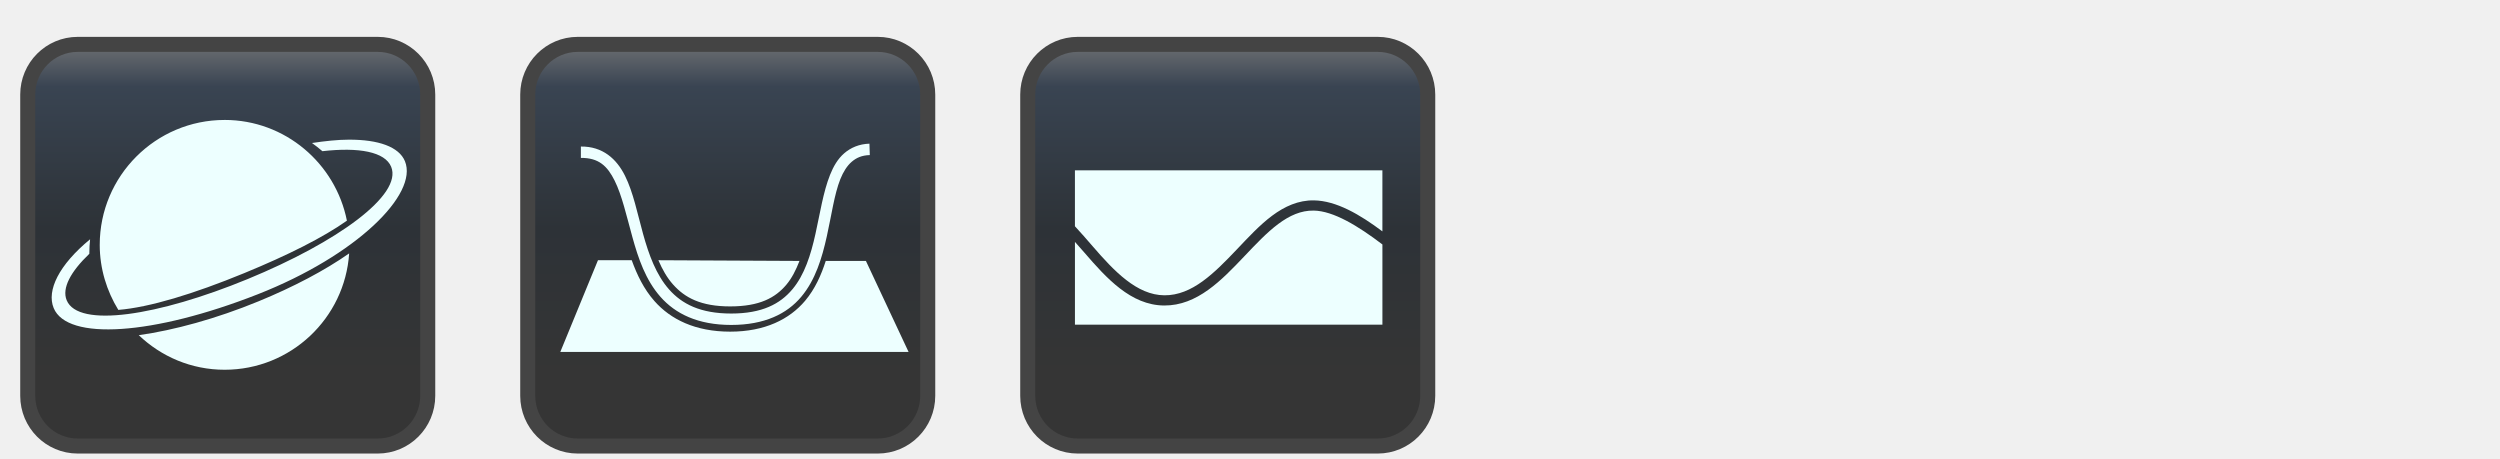
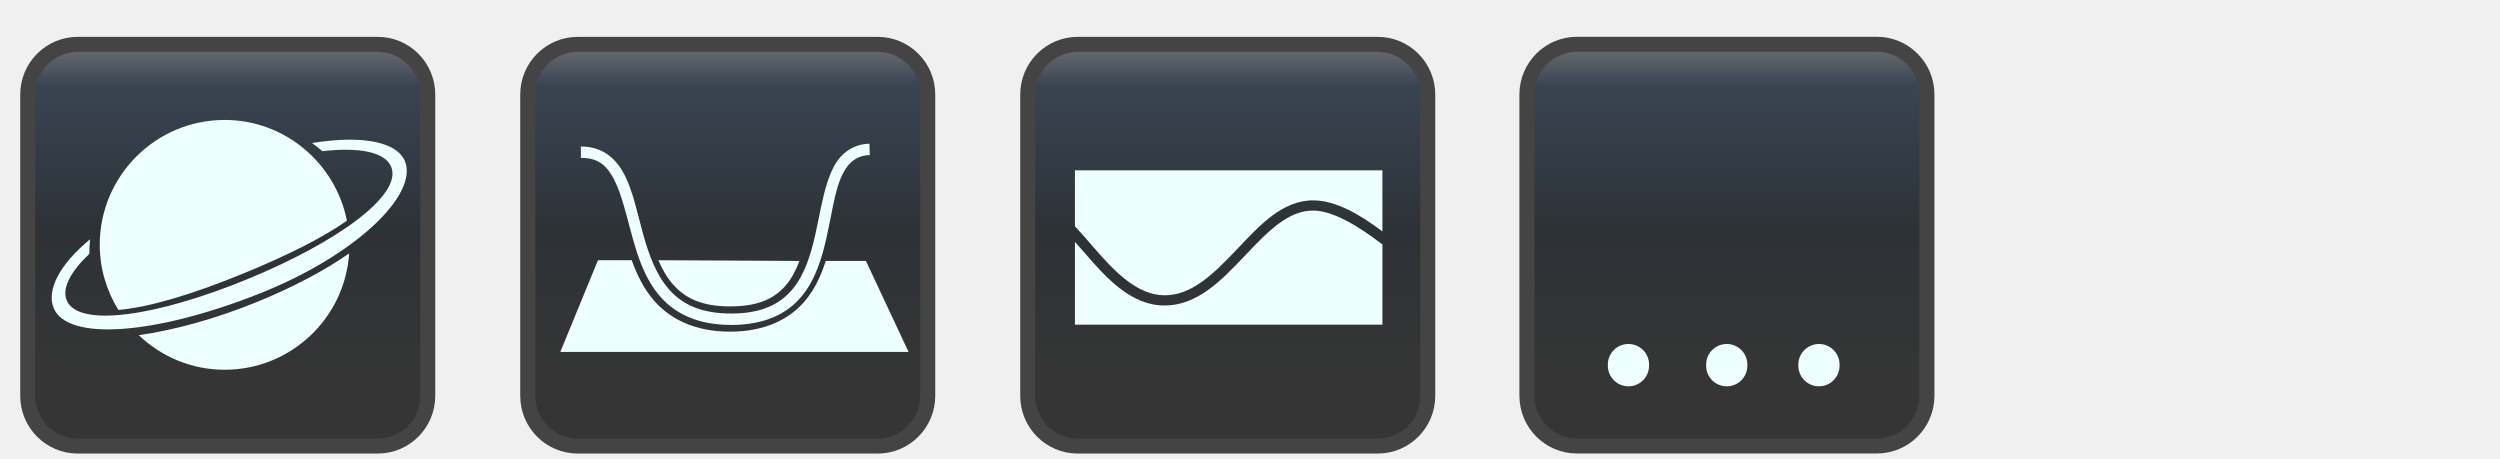
- <svg xmlns="http://www.w3.org/2000/svg" xmlns:xlink="http://www.w3.org/1999/xlink" class="testSVG" height="31" width="169" version="1.1" viewBox="0 0 169 31">
+ <svg xmlns="http://www.w3.org/2000/svg" xmlns:xlink="http://www.w3.org/1999/xlink" height="31" viewBox="0 0 169 31" width="169" version="1.1" class="testSVG">
  <style type="text/css">
.cesium-sceneMode-rectButton {
    cursor: pointer;
    -moz-user-select: none;
    -webkit-user-select: none;
    user-select: none;
}
.cesium-sceneMode-rectButton .cesium-sceneMode-buttonGlow {
    fill: #fff;
    stroke: none;
    filter: url(#sceneMode_blurred);
    display: none;
}
.cesium-sceneMode-rectButton:hover .cesium-sceneMode-buttonGlow {
    display: block;
}
.cesium-sceneMode-rectButton .cesium-sceneMode-buttonPath {
    fill: #edffff;
}
.cesium-sceneMode-rectButton .cesium-sceneMode-buttonMain {
    fill: url(#sceneMode_buttonNormal);
    stroke: #444;
    stroke-width: 1.2;
}
.cesium-sceneMode-rectButton:hover .cesium-sceneMode-buttonMain {
    fill: url(#sceneMode_buttonHovered);
    stroke: #AEF;
}
.cesium-sceneMode-rectButton:active .cesium-sceneMode-buttonMain {
    fill: #ABD6FF;
}
.cesium-sceneMode-buttonDisabled {
    -moz-user-select: none;
    -webkit-user-select: none;
    user-select: none;
}
.cesium-sceneMode-buttonDisabled .cesium-sceneMode-buttonMain {
    fill: url(#sceneMode_buttonDisabled);
    stroke: #555;
}
.cesium-sceneMode-buttonDisabled .cesium-sceneMode-buttonPath {
    fill: #818181;
}
.cesium-sceneMode-buttonDisabled .cesium-sceneMode-buttonGlow {
    display: none;
}
.cesium-sceneMode-buttonToggled .cesium-sceneMode-buttonGlow {
    display: block;
    fill: #2E2;
}
.cesium-sceneMode-buttonToggled .cesium-sceneMode-buttonMain {
    stroke: #2E2;
}
.cesium-sceneMode-buttonToggled:hover .cesium-sceneMode-buttonGlow {
    fill: #fff;
}
.cesium-sceneMode-buttonToggled:hover .cesium-sceneMode-buttonMain {
    stroke: #2E2;
}
</style>
-   <rect transform="matrix(0.845,0,0,0.8484848,37.18,3)" display="none" rx="2" ry="2" height="32" filter="url(#sceneMode_blurred)" width="32" y="0" x="0" class="cesium-sceneMode-buttonGlow" fill="#FFF" />
+   <rect transform="matrix(0.845,0,0,0.8484848,37.18,3)" class="cesium-sceneMode-buttonGlow" rx="2" ry="2" height="32" filter="url(#sceneMode_blurred)" width="32" y="0" x="0" display="none" fill="#FFF" />
  <rect rx="3.38" ry="3.394" height="27.152" width="27.04" stroke="#444" y="3" x="1.875" stroke-width="1.016" class="cesium-sceneMode-buttonMain" fill="url(#linearGradient4392)" />
-   <rect transform="matrix(0.845,0,0,0.8484848,104.78,3)" display="none" rx="2" ry="2" height="32" filter="url(#sceneMode_blurred)" width="32" y="0" x="0" class="cesium-sceneMode-buttonGlow" fill="#FFF" />
+   <rect transform="matrix(0.845,0,0,0.8484848,104.78,3)" class="cesium-sceneMode-buttonGlow" rx="2" ry="2" height="32" filter="url(#sceneMode_blurred)" width="32" y="0" x="0" display="none" fill="#FFF" />
  <rect rx="3.38" ry="3.394" height="27.152" width="27.04" stroke="#444" y="3" x="69.475" stroke-width="1.016" class="cesium-sceneMode-buttonMain" fill="url(#linearGradient4387)" />
-   <rect transform="matrix(0.845,0,0,0.8484848,70.98,3)" display="none" rx="2" ry="2" height="32" filter="url(#sceneMode_blurred)" width="32" y="0" x="0" class="cesium-sceneMode-buttonGlow" fill="#FFF" />
+   <rect transform="matrix(0.845,0,0,0.8484848,70.98,3)" class="cesium-sceneMode-buttonGlow" rx="2" ry="2" height="32" filter="url(#sceneMode_blurred)" width="32" y="0" x="0" display="none" fill="#FFF" />
  <rect rx="3.38" ry="3.394" height="27.152" width="27.04" stroke="#444" y="3" x="35.675" stroke-width="1.016" class="cesium-sceneMode-buttonMain" fill="url(#linearGradient4382)" />
  <defs>
    <linearGradient id="sceneMode_buttonNormal" x2="0.5" x1="0.5" y2="1">
      <stop stop-color="#747577" offset="0" />
      <stop stop-color="#394452" offset="0.12" />
      <stop stop-color="#2D3237" offset="0.46" />
      <stop stop-color="#353535" offset="0.81" />
    </linearGradient>
    <linearGradient id="sceneMode_buttonHovered" x2="0.5" x1="0.5" y2="1">
      <stop stop-color="#89B4CF" offset="0" />
      <stop stop-color="#5494C1" offset="0.12" />
      <stop stop-color="#4C8EB8" offset="0.46" />
      <stop stop-color="#5492B7" offset="0.81" />
    </linearGradient>
    <linearGradient id="sceneMode_buttonDisabled" x2="0.5" x1="0.5" y2="1">
      <stop stop-color="#696969" offset="0" />
      <stop stop-color="#333" offset="0.75" />
    </linearGradient>
-     <filter id="sceneMode_blurred" height="2" width="2" y="-0.5" x="-0.5" color-interpolation-filters="sRGB">
+     <filter id="sceneMode_blurred" width="2" y="-0.5" x="-0.5" height="2" color-interpolation-filters="sRGB">
      <feGaussianBlur stdDeviation="4" in="SourceGraphic" />
    </filter>
-     <linearGradient id="linearGradient4382" x1="16" xlink:href="#sceneMode_buttonNormal" gradientUnits="userSpaceOnUse" y1="-0.6" gradientTransform="matrix(0.845,0,0,0.8484848,35.6752,3)" x2="16" y2="32.6" />
-     <linearGradient id="linearGradient4387" x1="16" xlink:href="#sceneMode_buttonNormal" gradientUnits="userSpaceOnUse" y1="-0.6" gradientTransform="matrix(0.845,0,0,0.8484848,69.47521,3)" x2="16" y2="32.6" />
-     <linearGradient id="linearGradient4392" x1="16" xlink:href="#sceneMode_buttonNormal" gradientUnits="userSpaceOnUse" y1="-0.6" gradientTransform="matrix(0.845,0,0,0.8484848,1.875206,3)" x2="16" y2="32.6" />
+     <linearGradient id="linearGradient4382" y2="32.6" xlink:href="#sceneMode_buttonNormal" gradientUnits="userSpaceOnUse" x2="16" gradientTransform="matrix(0.845,0,0,0.8484848,35.6752,3)" y1="-0.6" x1="16" />
+     <linearGradient id="linearGradient4387" y2="32.6" xlink:href="#sceneMode_buttonNormal" gradientUnits="userSpaceOnUse" x2="16" gradientTransform="matrix(0.845,0,0,0.8484848,69.47521,3)" y1="-0.6" x1="16" />
+     <linearGradient id="linearGradient4392" y2="32.6" xlink:href="#sceneMode_buttonNormal" gradientUnits="userSpaceOnUse" x2="16" gradientTransform="matrix(0.845,0,0,0.8484848,1.875206,3)" y1="-0.6" x1="16" />
+     <linearGradient id="linearGradient3051" y2="32.6" gradientUnits="userSpaceOnUse" y1="-0.6" gradientTransform="matrix(0.845,0,0,0.8484848,103.2212,2.994683)" x2="16" x1="16">
+       <stop stop-color="#747577" offset="0" />
+       <stop stop-color="#394452" offset="0.12" />
+       <stop stop-color="#2D3237" offset="0.46" />
+       <stop stop-color="#353535" offset="0.81" />
+     </linearGradient>
  </defs>
-   <path fill="#edffff" d="m15.185,8.109c-4.659,0-8.443,3.784-8.443,8.443,0,1.611,0.473,3.117,1.256,4.397,2.096-0.169,5.094-1.079,8.518-2.488,2.946-1.212,5.33-2.408,6.935-3.543-0.768-3.868-4.174-6.81-8.267-6.81zm8.393,1.332c-0.747,0.002-1.593,0.092-2.488,0.226,0.243,0.171,0.478,0.361,0.704,0.553,2.472-0.282,4.232,0.043,4.649,1.055,0.782,1.902-3.638,5.095-9.699,7.589s-11.455,3.334-12.237,1.432c-0.335-0.815,0.268-1.932,1.533-3.141-0-0.017,0-0.034,0-0.05,0-0.317,0.018-0.621,0.05-0.93-2.109,1.733-2.95,3.465-2.462,4.649,0.917,2.228,6.725,1.845,13.795-0.93,6.669-2.618,10.867-6.767,9.951-8.996-0.401-0.975-1.792-1.464-3.794-1.457zm0.025,7.689c-1.648,1.153-3.744,2.26-6.131,3.241-2.859,1.176-5.708,1.952-8.091,2.287,1.514,1.445,3.546,2.337,5.804,2.337,4.467,0,8.125-3.472,8.418-7.865z" />
-   <path fill-rule="nonzero" fill="#edffff" d="m72.665,11.514,0,3.781c0.397,0.429,0.789,0.877,1.188,1.34,1.46,1.69,2.997,3.315,4.861,3.327,1.874,0.013,3.369-1.497,4.905-3.111,0.768-0.807,1.535-1.641,2.377-2.269,0.841-0.627,1.778-1.056,2.83-1.037,1.507,0.026,3.088,0.946,4.624,2.096v-4.127h-20.785zm16.14,2.722c-0.855-0.015-1.628,0.333-2.398,0.907-0.77,0.574-1.521,1.373-2.29,2.182-1.539,1.618-3.184,3.343-5.423,3.327-2.248-0.015-3.909-1.862-5.38-3.565-0.22-0.255-0.436-0.49-0.648-0.735v5.596h20.785v-5.423c-1.649-1.257-3.314-2.267-4.645-2.29z" />
-   <path fill-rule="nonzero" fill="#edffff" d="m58.776,9.712c-0.694,0.02-1.266,0.269-1.706,0.649-0.439,0.38-0.731,0.889-0.961,1.465-0.459,1.153-0.673,2.581-0.985,3.988s-0.734,2.764-1.562,3.748c-0.827,0.983-2.044,1.633-4.132,1.633-2.087,0-3.332-0.647-4.204-1.633-0.872-0.987-1.367-2.349-1.754-3.748-0.387-1.397-0.663-2.81-1.225-3.938s-1.501-1.987-2.979-1.97v0.769c1.208-0.014,1.793,0.554,2.282,1.537,0.49,0.983,0.805,2.387,1.201,3.82,0.396,1.432,0.89,2.895,1.898,4.036s2.525,1.898,4.78,1.898c2.255-0,3.767-0.75,4.732-1.898,0.966-1.148,1.409-2.638,1.73-4.084,0.321-1.446,0.51-2.855,0.913-3.868,0.202-0.506,0.459-0.909,0.769-1.177s0.679-0.441,1.225-0.456l-0.024-0.769zm-18.353,7.879-2.546,6.198,23.542,0-2.883-6.15-2.715,0c-0.306,0.951-0.721,1.891-1.393,2.691-1.049,1.246-2.713,2.09-5.069,2.09-2.356,0-4.028-0.833-5.117-2.066-0.726-0.821-1.182-1.785-1.537-2.763h-2.282zm4.084,0c0.266,0.624,0.579,1.175,0.985,1.633,0.791,0.895,1.881,1.49,3.868,1.489,1.987-0,3.051-0.581,3.796-1.465,0.376-0.447,0.652-0.996,0.889-1.609l-9.537-0.048z" />
+   <path d="m15.185,8.109c-4.659,0-8.443,3.784-8.443,8.443,0,1.611,0.473,3.117,1.256,4.397,2.096-0.169,5.094-1.079,8.518-2.488,2.946-1.212,5.33-2.408,6.935-3.543-0.768-3.868-4.174-6.81-8.267-6.81zm8.393,1.332c-0.747,0.002-1.593,0.092-2.488,0.226,0.243,0.171,0.478,0.361,0.704,0.553,2.472-0.282,4.232,0.043,4.649,1.055,0.782,1.902-3.638,5.095-9.699,7.589s-11.455,3.334-12.237,1.432c-0.335-0.815,0.268-1.932,1.533-3.141-0-0.017,0-0.034,0-0.05,0-0.317,0.018-0.621,0.05-0.93-2.109,1.733-2.95,3.465-2.462,4.649,0.917,2.228,6.725,1.845,13.795-0.93,6.669-2.618,10.867-6.767,9.951-8.996-0.401-0.975-1.792-1.464-3.794-1.457zm0.025,7.689c-1.648,1.153-3.744,2.26-6.131,3.241-2.859,1.176-5.708,1.952-8.091,2.287,1.514,1.445,3.546,2.337,5.804,2.337,4.467,0,8.125-3.472,8.418-7.865z" fill="#edffff" />
+   <path fill="#edffff" d="m72.665,11.514,0,3.781c0.397,0.429,0.789,0.877,1.188,1.34,1.46,1.69,2.997,3.315,4.861,3.327,1.874,0.013,3.369-1.497,4.905-3.111,0.768-0.807,1.535-1.641,2.377-2.269,0.841-0.627,1.778-1.056,2.83-1.037,1.507,0.026,3.088,0.946,4.624,2.096v-4.127h-20.785zm16.14,2.722c-0.855-0.015-1.628,0.333-2.398,0.907-0.77,0.574-1.521,1.373-2.29,2.182-1.539,1.618-3.184,3.343-5.423,3.327-2.248-0.015-3.909-1.862-5.38-3.565-0.22-0.255-0.436-0.49-0.648-0.735v5.596h20.785v-5.423c-1.649-1.257-3.314-2.267-4.645-2.29z" fill-rule="nonzero" />
+   <path fill="#edffff" d="m58.776,9.712c-0.694,0.02-1.266,0.269-1.706,0.649-0.439,0.38-0.731,0.889-0.961,1.465-0.459,1.153-0.673,2.581-0.985,3.988s-0.734,2.764-1.562,3.748c-0.827,0.983-2.044,1.633-4.132,1.633-2.087,0-3.332-0.647-4.204-1.633-0.872-0.987-1.367-2.349-1.754-3.748-0.387-1.397-0.663-2.81-1.225-3.938s-1.501-1.987-2.979-1.97v0.769c1.208-0.014,1.793,0.554,2.282,1.537,0.49,0.983,0.805,2.387,1.201,3.82,0.396,1.432,0.89,2.895,1.898,4.036s2.525,1.898,4.78,1.898c2.255-0,3.767-0.75,4.732-1.898,0.966-1.148,1.409-2.638,1.73-4.084,0.321-1.446,0.51-2.855,0.913-3.868,0.202-0.506,0.459-0.909,0.769-1.177s0.679-0.441,1.225-0.456l-0.024-0.769zm-18.353,7.879-2.546,6.198,23.542,0-2.883-6.15-2.715,0c-0.306,0.951-0.721,1.891-1.393,2.691-1.049,1.246-2.713,2.09-5.069,2.09-2.356,0-4.028-0.833-5.117-2.066-0.726-0.821-1.182-1.785-1.537-2.763h-2.282zm4.084,0c0.266,0.624,0.579,1.175,0.985,1.633,0.791,0.895,1.881,1.49,3.868,1.489,1.987-0,3.051-0.581,3.796-1.465,0.376-0.447,0.652-0.996,0.889-1.609l-9.537-0.048z" fill-rule="nonzero" />
+   <rect rx="3.38" ry="3.394" height="27.152" width="27.04" stroke="#444" y="2.995" x="103.22" stroke-width="1.016" class="cesium-sceneMode-buttonMain" fill="url(#linearGradient3051)" />
+   <path d="m111.15,24.684a1.395,1.395,0,1,1,-2.789,0,1.395,1.395,0,1,1,2.789,0z" fill-rule="nonzero" transform="translate(0.3281061,0)" fill="#edffff" />
+   <path d="m111.15,24.684a1.395,1.395,0,1,1,-2.789,0,1.395,1.395,0,1,1,2.789,0z" fill-rule="nonzero" transform="translate(6.972253,4.3003619e-7)" fill="#edffff" />
+   <path d="m111.15,24.684a1.395,1.395,0,1,1,-2.789,0,1.395,1.395,0,1,1,2.789,0z" fill-rule="nonzero" transform="translate(13.20627,4.2401689e-7)" fill="#edffff" />
</svg>
